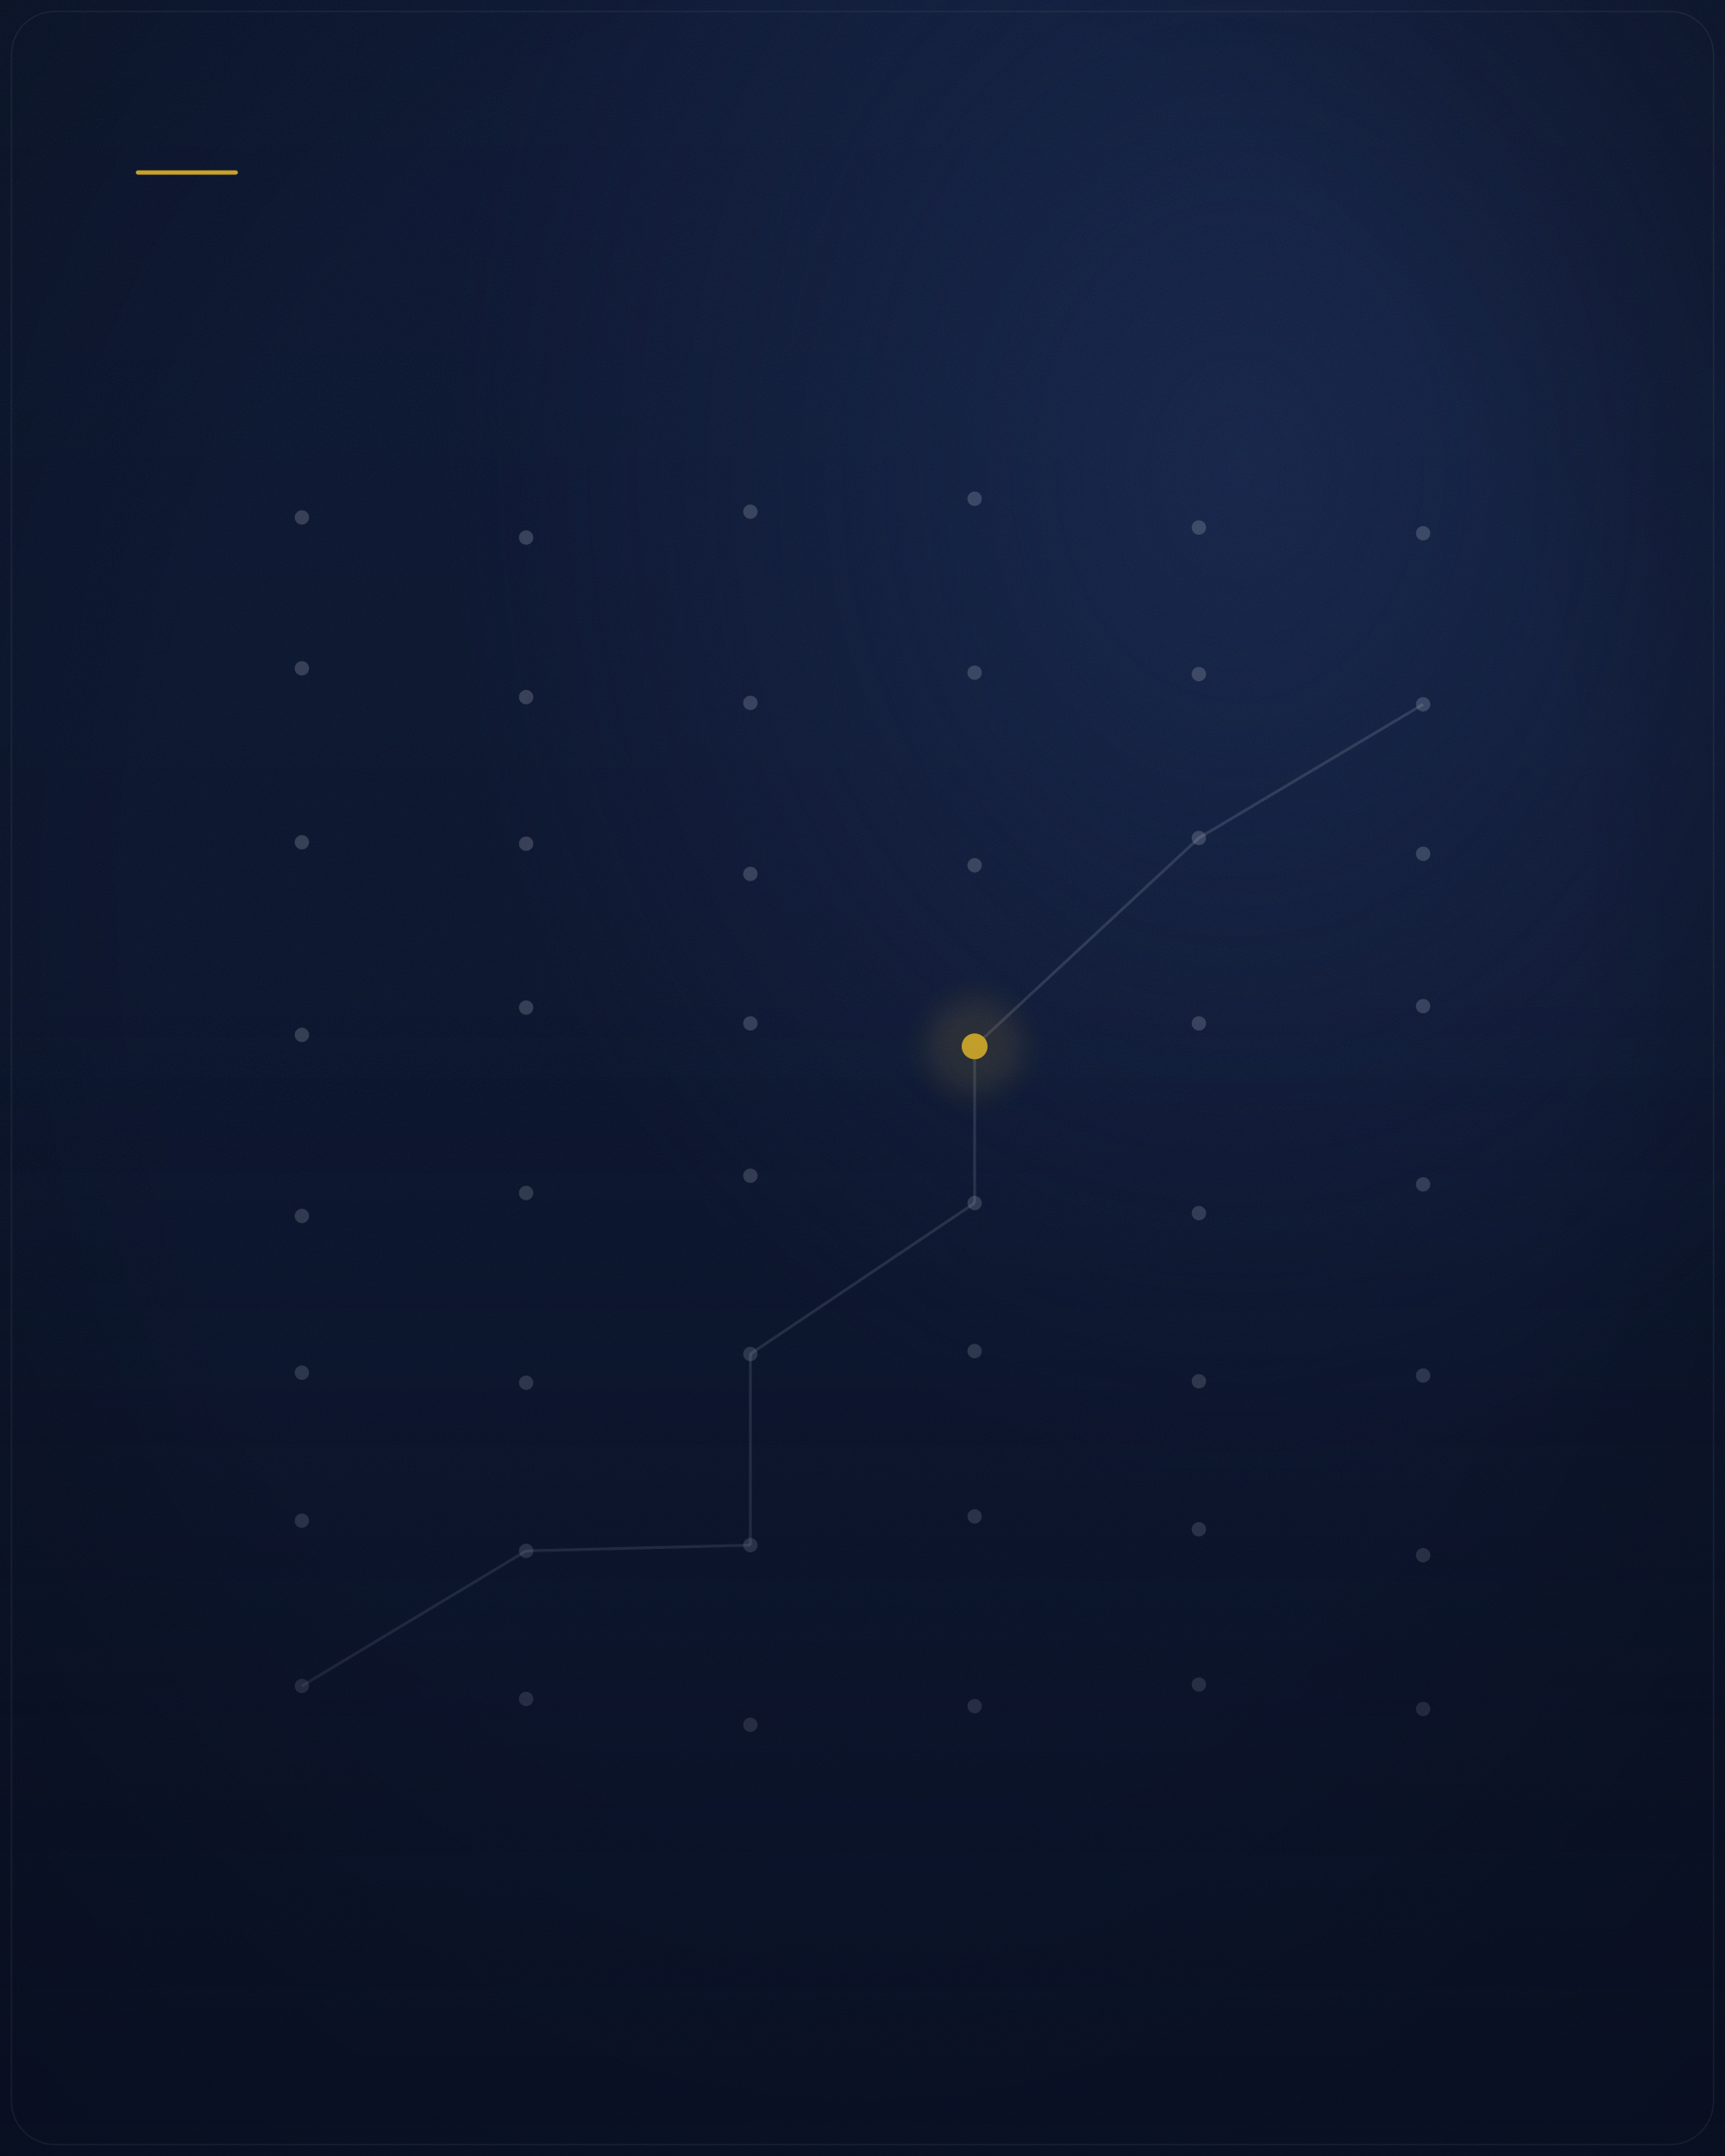
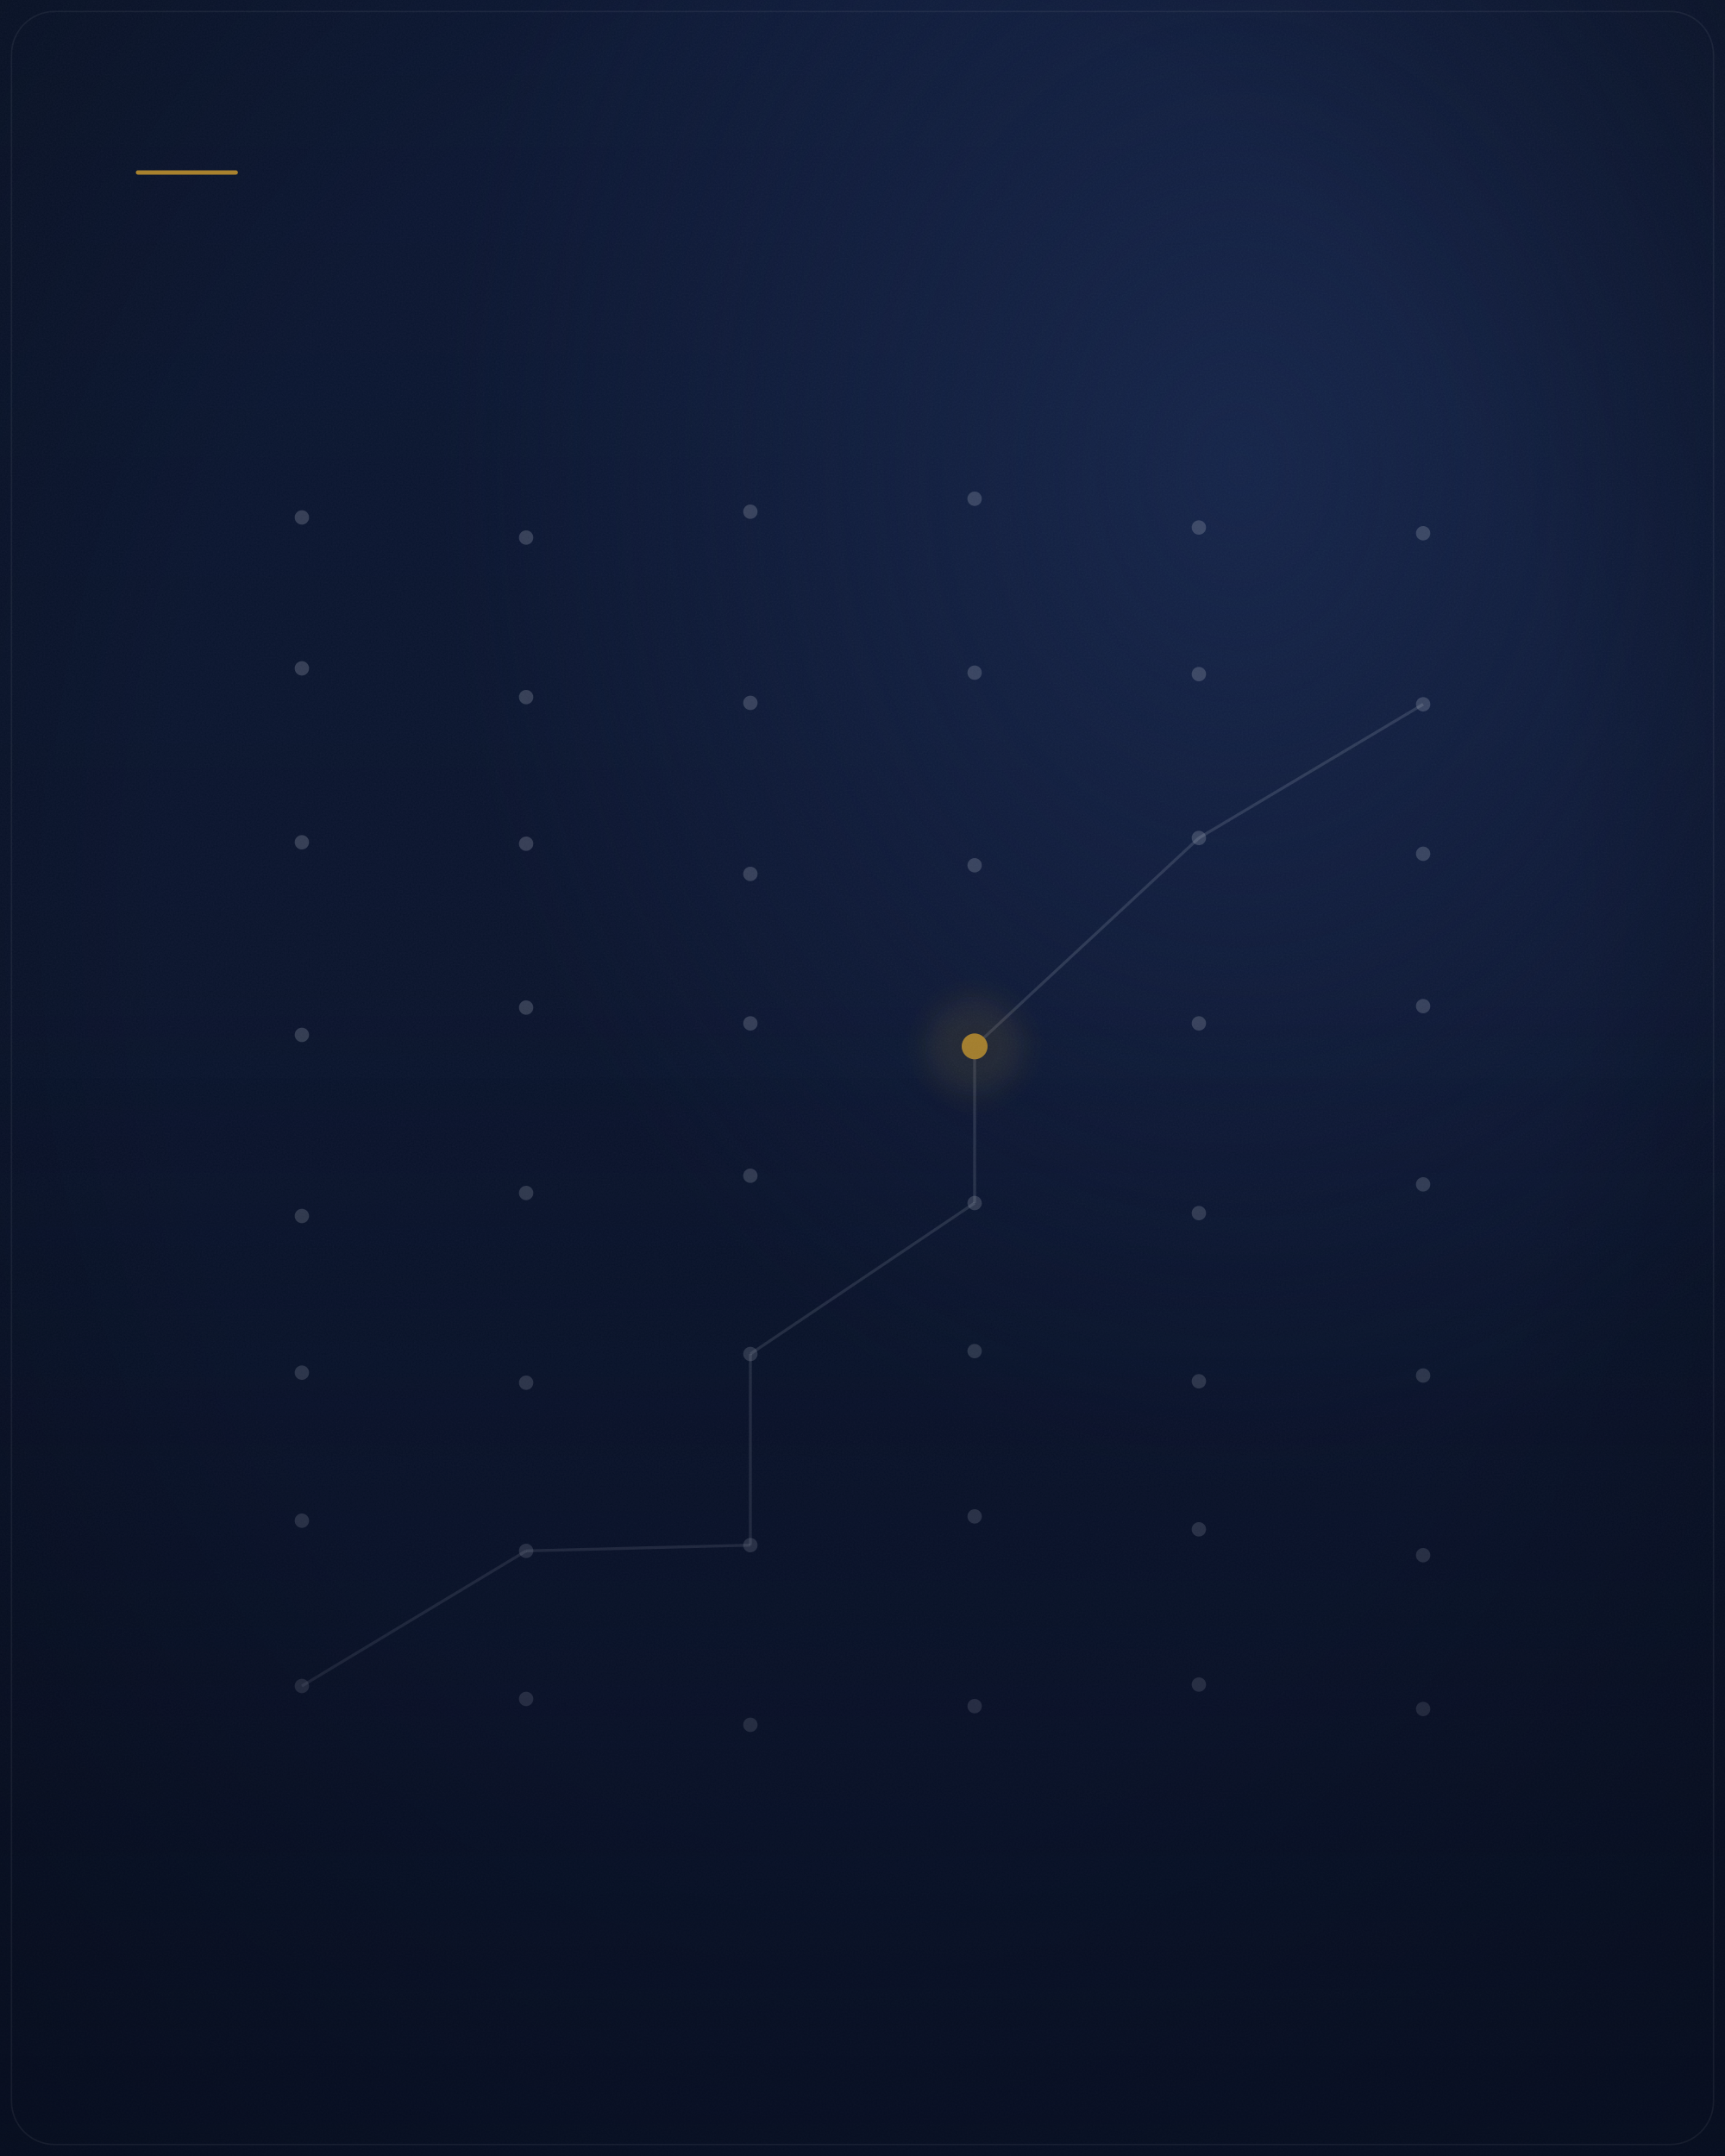
<svg xmlns="http://www.w3.org/2000/svg" viewBox="0 0 1200 1500" width="1200" height="1500" role="img">
  <defs>
    <linearGradient id="field" x1="0" y1="0" x2="0" y2="1">
      <stop offset="0" stop-color="#0B1733" />
      <stop offset="1" stop-color="#081026" />
    </linearGradient>
    <radialGradient id="bloom" cx="0.72" cy="0.22" r="0.85">
      <stop offset="0" stop-color="#16264c" stop-opacity="0.9" />
      <stop offset="0.55" stop-color="#16264c" stop-opacity="0" />
    </radialGradient>
    <radialGradient id="vignette" cx="0.5" cy="0.42" r="0.75">
      <stop offset="0.55" stop-color="#000000" stop-opacity="0" />
      <stop offset="1" stop-color="#000000" stop-opacity="0.38" />
    </radialGradient>
    <linearGradient id="scrim" x1="0" y1="0" x2="0" y2="1">
      <stop offset="0.45" stop-color="#081026" stop-opacity="0" />
      <stop offset="1" stop-color="#081026" stop-opacity="0.55" />
    </linearGradient>
    <filter id="grain">
      <feTurbulence type="fractalNoise" baseFrequency="0.9" numOctaves="2" stitchTiles="stitch" />
      <feColorMatrix type="saturate" values="0" />
    </filter>
    <filter id="soft" x="-20%" y="-20%" width="140%" height="140%">
      <feGaussianBlur stdDeviation="9" />
    </filter>
  </defs>
  <rect width="1200" height="1500" fill="url(#field)" />
  <rect width="1200" height="1500" fill="url(#bloom)" />
  <g>
    <line x1="210" y1="1173" x2="366" y2="1079" stroke="#C9CFDB" stroke-opacity="0.16" stroke-width="2" />
    <line x1="366" y1="1079" x2="522" y2="1075" stroke="#C9CFDB" stroke-opacity="0.16" stroke-width="2" />
    <line x1="522" y1="1075" x2="522" y2="942" stroke="#C9CFDB" stroke-opacity="0.16" stroke-width="2" />
    <line x1="522" y1="942" x2="678" y2="837" stroke="#C9CFDB" stroke-opacity="0.16" stroke-width="2" />
    <line x1="678" y1="837" x2="678" y2="728" stroke="#C9CFDB" stroke-opacity="0.16" stroke-width="2" />
    <line x1="678" y1="728" x2="834" y2="583" stroke="#C9CFDB" stroke-opacity="0.16" stroke-width="2" />
    <line x1="834" y1="583" x2="990" y2="490" stroke="#C9CFDB" stroke-opacity="0.16" stroke-width="2" />
    <circle cx="210" cy="360" r="5" fill="#C9CFDB" fill-opacity="0.22" />
    <circle cx="366" cy="374" r="5" fill="#C9CFDB" fill-opacity="0.22" />
    <circle cx="522" cy="356" r="5" fill="#C9CFDB" fill-opacity="0.22" />
    <circle cx="678" cy="347" r="5" fill="#C9CFDB" fill-opacity="0.22" />
    <circle cx="834" cy="367" r="5" fill="#C9CFDB" fill-opacity="0.22" />
    <circle cx="990" cy="371" r="5" fill="#C9CFDB" fill-opacity="0.22" />
    <circle cx="210" cy="465" r="5" fill="#C9CFDB" fill-opacity="0.22" />
    <circle cx="366" cy="485" r="5" fill="#C9CFDB" fill-opacity="0.22" />
    <circle cx="522" cy="489" r="5" fill="#C9CFDB" fill-opacity="0.22" />
    <circle cx="678" cy="468" r="5" fill="#C9CFDB" fill-opacity="0.22" />
    <circle cx="834" cy="469" r="5" fill="#C9CFDB" fill-opacity="0.22" />
    <circle cx="990" cy="490" r="5" fill="#C9CFDB" fill-opacity="0.22" />
    <circle cx="210" cy="586" r="5" fill="#C9CFDB" fill-opacity="0.22" />
    <circle cx="366" cy="587" r="5" fill="#C9CFDB" fill-opacity="0.22" />
    <circle cx="522" cy="608" r="5" fill="#C9CFDB" fill-opacity="0.22" />
    <circle cx="678" cy="602" r="5" fill="#C9CFDB" fill-opacity="0.22" />
    <circle cx="834" cy="583" r="5" fill="#C9CFDB" fill-opacity="0.22" />
    <circle cx="990" cy="594" r="5" fill="#C9CFDB" fill-opacity="0.22" />
    <circle cx="210" cy="720" r="5" fill="#C9CFDB" fill-opacity="0.22" />
    <circle cx="366" cy="701" r="5" fill="#C9CFDB" fill-opacity="0.22" />
    <circle cx="522" cy="712" r="5" fill="#C9CFDB" fill-opacity="0.22" />
    <circle cx="834" cy="712" r="5" fill="#C9CFDB" fill-opacity="0.22" />
    <circle cx="990" cy="700" r="5" fill="#C9CFDB" fill-opacity="0.22" />
    <circle cx="210" cy="846" r="5" fill="#C9CFDB" fill-opacity="0.22" />
    <circle cx="366" cy="830" r="5" fill="#C9CFDB" fill-opacity="0.22" />
    <circle cx="522" cy="818" r="5" fill="#C9CFDB" fill-opacity="0.22" />
    <circle cx="678" cy="837" r="5" fill="#C9CFDB" fill-opacity="0.22" />
    <circle cx="834" cy="844" r="5" fill="#C9CFDB" fill-opacity="0.22" />
    <circle cx="990" cy="824" r="5" fill="#C9CFDB" fill-opacity="0.22" />
    <circle cx="210" cy="955" r="5" fill="#C9CFDB" fill-opacity="0.22" />
    <circle cx="366" cy="962" r="5" fill="#C9CFDB" fill-opacity="0.22" />
    <circle cx="522" cy="942" r="5" fill="#C9CFDB" fill-opacity="0.22" />
    <circle cx="678" cy="940" r="5" fill="#C9CFDB" fill-opacity="0.22" />
    <circle cx="834" cy="961" r="5" fill="#C9CFDB" fill-opacity="0.22" />
    <circle cx="990" cy="957" r="5" fill="#C9CFDB" fill-opacity="0.22" />
    <circle cx="210" cy="1058" r="5" fill="#C9CFDB" fill-opacity="0.22" />
    <circle cx="366" cy="1079" r="5" fill="#C9CFDB" fill-opacity="0.22" />
    <circle cx="522" cy="1075" r="5" fill="#C9CFDB" fill-opacity="0.22" />
    <circle cx="678" cy="1055" r="5" fill="#C9CFDB" fill-opacity="0.22" />
    <circle cx="834" cy="1064" r="5" fill="#C9CFDB" fill-opacity="0.22" />
    <circle cx="990" cy="1082" r="5" fill="#C9CFDB" fill-opacity="0.22" />
    <circle cx="210" cy="1173" r="5" fill="#C9CFDB" fill-opacity="0.22" />
    <circle cx="366" cy="1182" r="5" fill="#C9CFDB" fill-opacity="0.22" />
    <circle cx="522" cy="1200" r="5" fill="#C9CFDB" fill-opacity="0.22" />
    <circle cx="678" cy="1187" r="5" fill="#C9CFDB" fill-opacity="0.22" />
    <circle cx="834" cy="1172" r="5" fill="#C9CFDB" fill-opacity="0.22" />
    <circle cx="990" cy="1189" r="5" fill="#C9CFDB" fill-opacity="0.22" />
-     <circle cx="678" cy="728" r="34" fill="#C9A227" fill-opacity="0.14" filter="url(#soft)" />
-     <circle cx="678" cy="728" r="9" fill="#C9A227" />
+     <circle cx="678" cy="728" r="34" fill="#A9822E" fill-opacity="0.14" filter="url(#soft)" />
+     <circle cx="678" cy="728" r="9" fill="#A9822E" />
  </g>
  <rect width="1200" height="1500" fill="url(#vignette)" />
  <rect width="1200" height="1500" filter="url(#grain)" opacity="0.05" />
  <rect width="1200" height="1500" fill="url(#scrim)" />
  <rect x="8" y="8" width="1184" height="1484" rx="30" fill="none" stroke="#FFFFFF" stroke-opacity="0.06" />
-   <line x1="96" y1="120" x2="164" y2="120" stroke="#C9A227" stroke-width="3" stroke-linecap="round" />
+   <line x1="96" y1="120" x2="164" y2="120" stroke="#A9822E" stroke-width="3" stroke-linecap="round" />
</svg>
